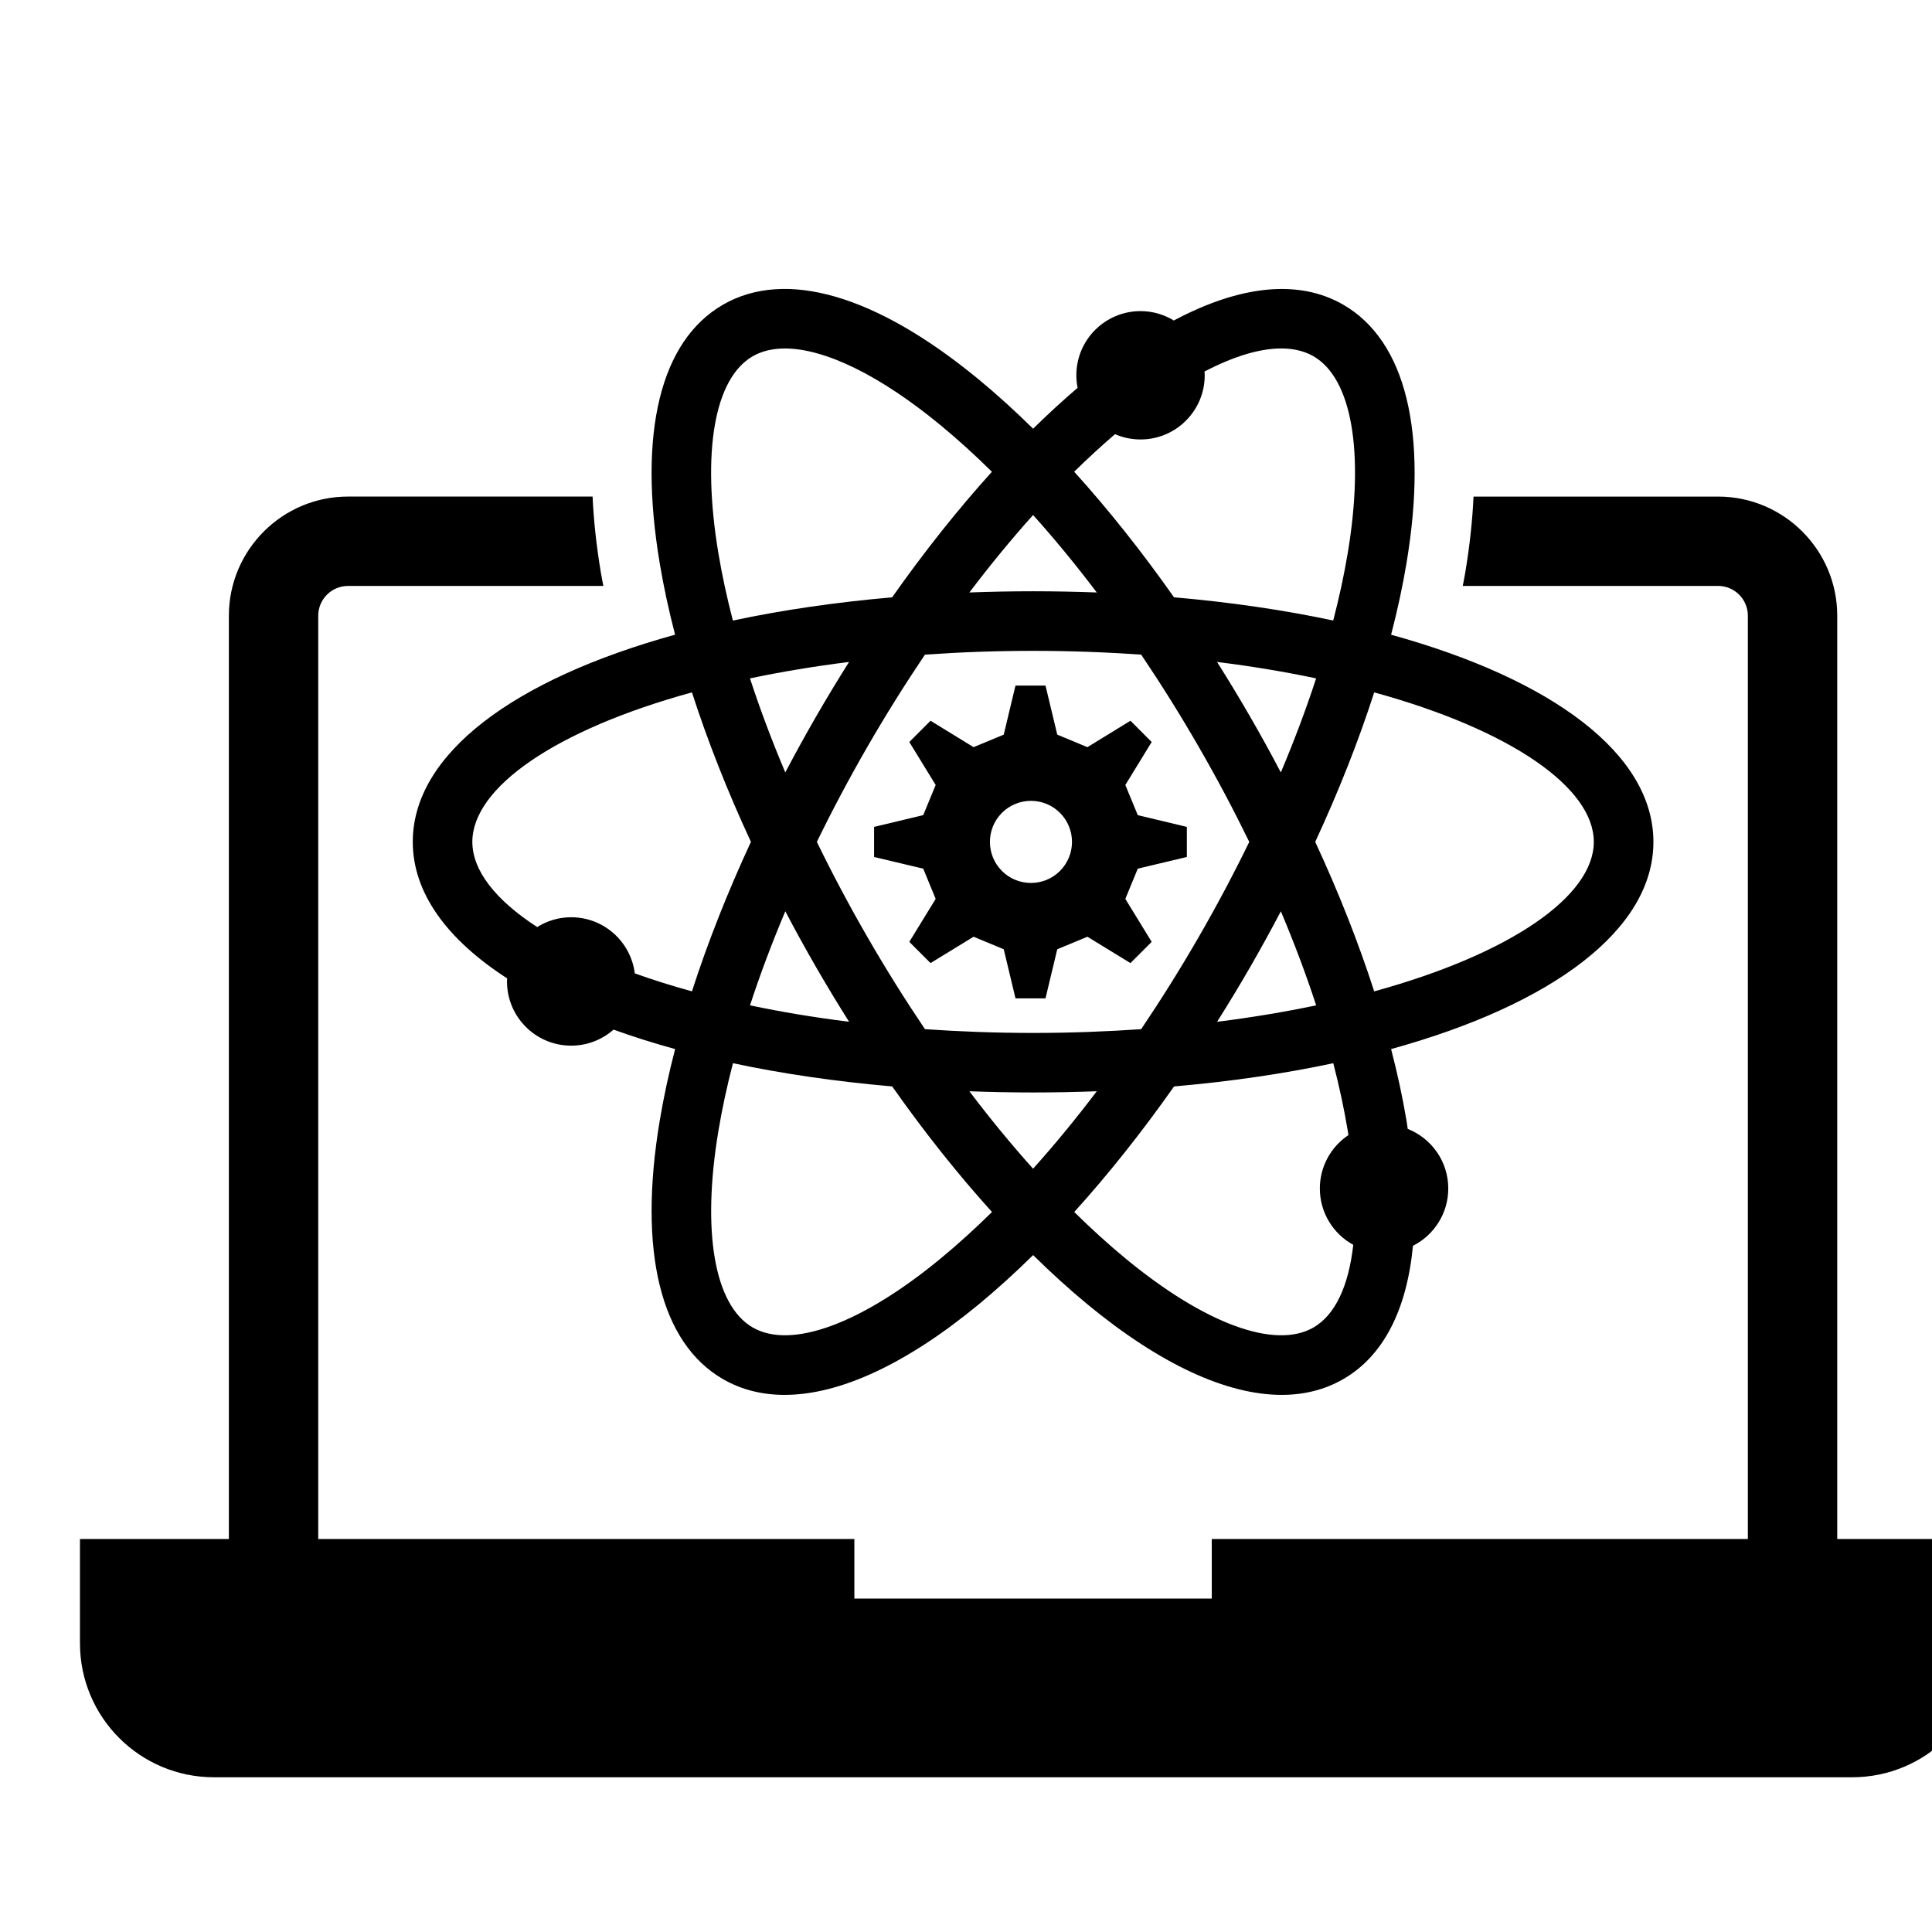
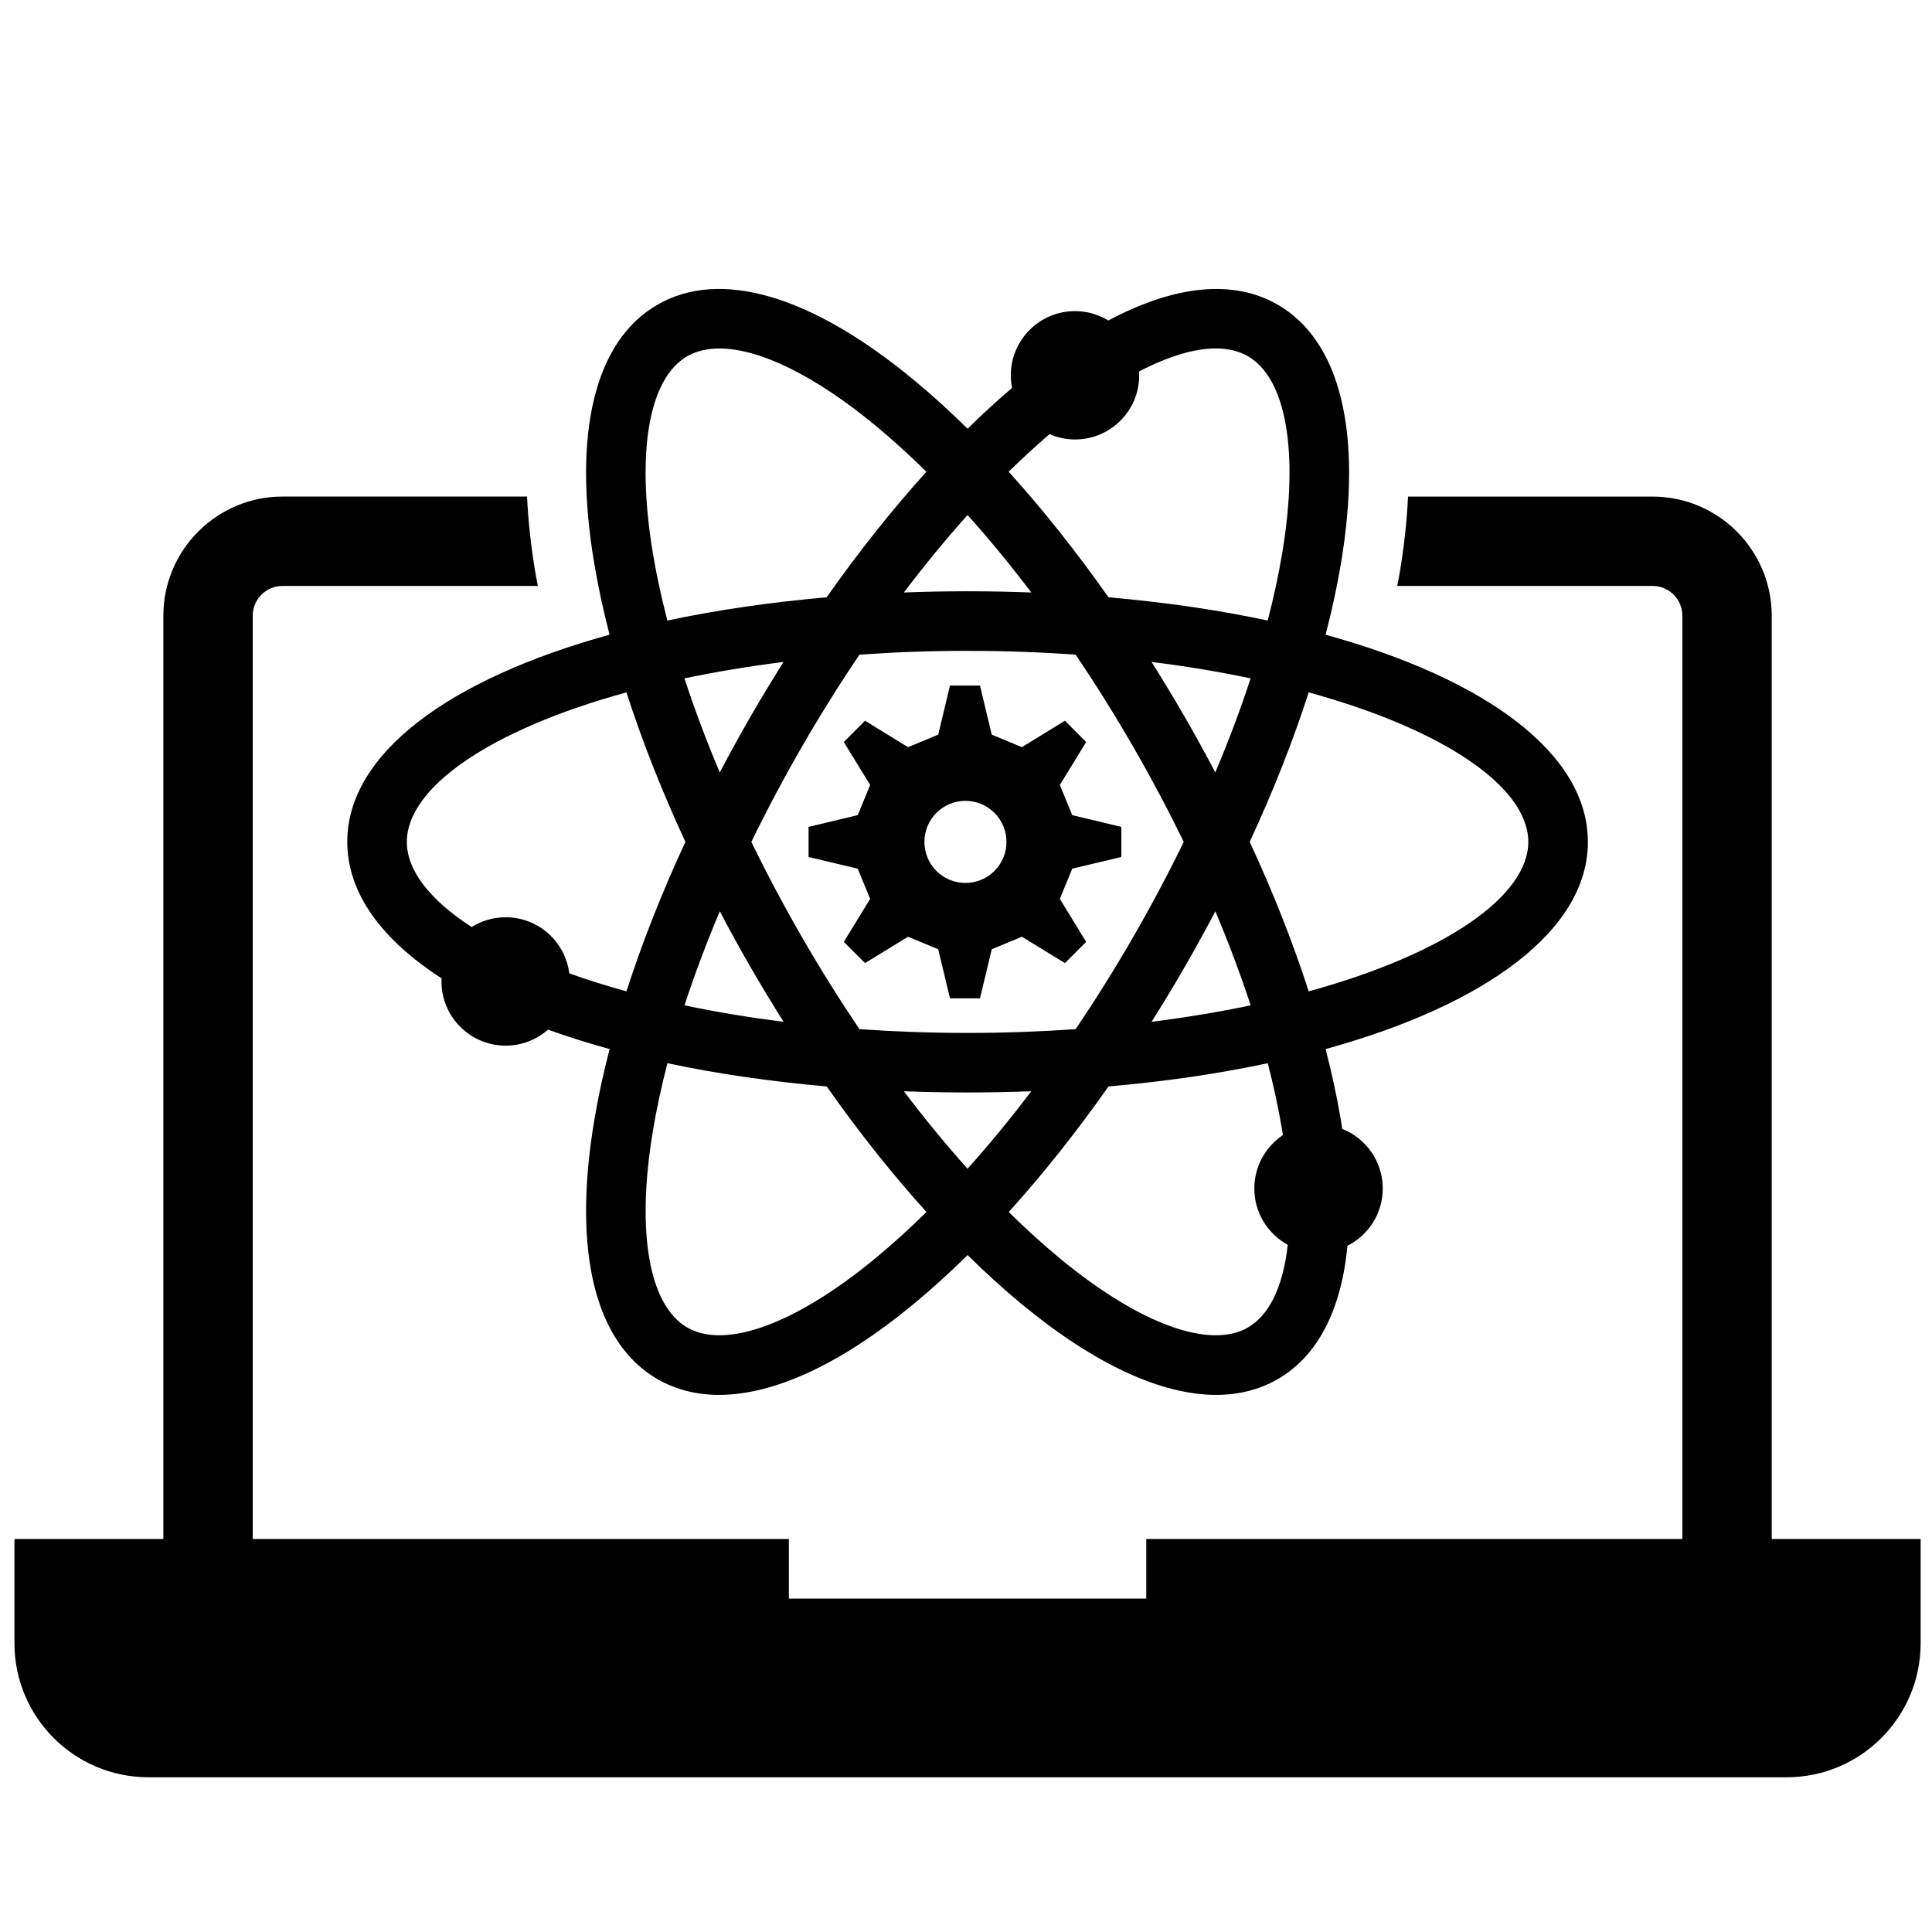
- <svg xmlns="http://www.w3.org/2000/svg" width="752pt" height="752pt" version="1.1" viewBox="145 145 432 432">
-   <path d="m295.95 286.92c-35.945 9.918-58.652 26.621-58.652 46.324 0 11.434 7.668 21.848 21.098 30.523-0.008 0.227-0.031 0.453-0.031 0.688 0 7.93 6.426 14.355 14.355 14.355 3.633 0 6.941-1.359 9.473-3.586 4.328 1.566 8.934 3.019 13.766 4.352-1.422 5.484-2.578 10.82-3.438 15.98-4.887 29.199 0.133 49.73 14.137 57.816 4.086 2.363 8.715 3.527 13.781 3.527 12.285 0 27.184-6.863 43.355-20.195 4.062-3.352 8.145-7.055 12.215-11.062 4.066 4.008 8.148 7.711 12.215 11.062 16.172 13.332 31.066 20.195 43.355 20.195 5.066 0 9.695-1.168 13.781-3.527 8.957-5.168 14.211-15.449 15.582-29.812 4.68-2.363 7.894-7.203 7.894-12.805 0-6.059-3.754-11.223-9.062-13.332-0.094-0.625-0.172-1.23-0.281-1.867-0.863-5.156-2.016-10.496-3.438-15.98 35.945-9.918 58.652-26.621 58.652-46.324 0-19.707-22.707-36.41-58.652-46.324 1.422-5.484 2.578-10.82 3.438-15.98 4.887-29.199-0.133-49.73-14.137-57.816-9.91-5.727-22.988-4.394-37.883 3.531-2.172-1.32-4.719-2.098-7.445-2.098-7.93 0-14.355 6.426-14.355 14.355 0 0.961 0.098 1.898 0.281 2.805-3.316 2.832-6.637 5.871-9.949 9.137-4.066-4.008-8.148-7.711-12.215-11.062-22.844-18.828-43.133-24.75-57.137-16.664-14 8.086-19.023 28.613-14.137 57.816 0.859 5.141 2.012 10.484 3.434 15.969zm-9.008 75.73c-0.891-7.074-6.914-12.551-14.227-12.551-2.793 0-5.394 0.809-7.598 2.191-9.352-6.059-14.5-12.668-14.5-19.047 0-12.09 18.457-25.004 49.105-33.426 3.492 10.836 7.918 22.07 13.188 33.426-5.269 11.359-9.699 22.59-13.188 33.426-4.535-1.246-8.801-2.594-12.781-4.019zm89.055-72.117c8.363 0 16.422 0.305 24.172 0.844 4.418 6.551 8.715 13.402 12.816 20.516 4.106 7.109 7.891 14.254 11.355 21.359-3.461 7.106-7.25 14.246-11.355 21.355s-8.398 13.961-12.816 20.516c-7.746 0.539-15.809 0.844-24.172 0.844s-16.422-0.305-24.172-0.844c-4.418-6.551-8.715-13.402-12.82-20.516-4.106-7.109-7.891-14.25-11.355-21.355 3.461-7.106 7.25-14.246 11.355-21.359 4.106-7.109 8.398-13.961 12.82-20.516 7.75-0.543 15.809-0.844 24.172-0.844zm-14.238-13.055c4.668-6.168 9.43-11.957 14.242-17.32 4.812 5.359 9.574 11.152 14.242 17.32-4.672-0.172-9.418-0.27-14.246-0.27-4.824 0-9.57 0.098-14.238 0.27zm62.762 27.75c-2.402-4.156-4.863-8.227-7.383-12.215 7.828 0.977 15.23 2.211 22.152 3.676-2.238 6.859-4.879 13.891-7.894 21.027-2.184-4.168-4.477-8.336-6.875-12.488zm6.883 43.543c3.012 7.137 5.656 14.168 7.894 21.027-6.922 1.457-14.332 2.695-22.152 3.676 2.516-3.988 4.981-8.055 7.383-12.215 2.391-4.152 4.684-8.32 6.875-12.488zm-41.164 40.238c-4.668 6.168-9.43 11.957-14.242 17.32-4.812-5.359-9.574-11.152-14.242-17.32 4.668 0.176 9.418 0.27 14.242 0.27s9.574-0.094 14.242-0.27zm-62.766-27.754c2.402 4.156 4.863 8.227 7.383 12.215-7.828-0.977-15.23-2.211-22.152-3.676 2.238-6.859 4.879-13.891 7.894-21.027 2.188 4.172 4.481 8.34 6.875 12.488zm0-56.027c-2.394 4.152-4.688 8.32-6.883 12.488-3.012-7.137-5.656-14.168-7.894-21.027 6.922-1.457 14.332-2.695 22.152-3.676-2.508 3.988-4.977 8.059-7.375 12.215zm27.84 121.19c-17.715 14.605-33.414 20.363-42 15.41-8.586-4.953-11.445-21.434-7.656-44.082 0.809-4.836 1.895-9.855 3.234-15.012 10.965 2.34 22.91 4.09 35.605 5.195 7.188 10.219 14.691 19.652 22.316 28.078-3.844 3.781-7.684 7.266-11.5 10.41zm91.035-28.668c0.062 0.359 0.105 0.707 0.16 1.062-3.852 2.578-6.387 6.957-6.387 11.938 0 5.434 3.019 10.16 7.473 12.598-1.027 9.195-4.051 15.684-8.902 18.484-8.582 4.953-24.285-0.801-42-15.41-3.816-3.148-7.656-6.637-11.488-10.414 7.625-8.426 15.121-17.859 22.316-28.078 12.688-1.102 24.641-2.852 35.605-5.195 1.328 5.16 2.414 10.176 3.223 15.016zm55.031-64.504c0 12.09-18.457 25-49.105 33.426-3.492-10.836-7.918-22.07-13.188-33.426 5.269-11.359 9.699-22.59 13.188-33.426 30.648 8.422 49.105 21.336 49.105 33.426zm-107.06-91.164c1.746 0.758 3.676 1.184 5.703 1.184 7.93 0 14.355-6.426 14.355-14.355 0-0.285-0.023-0.559-0.043-0.84 6.488-3.387 12.328-5.156 17.152-5.156 2.75 0 5.176 0.574 7.203 1.742 8.586 4.953 11.445 21.434 7.656 44.082-0.809 4.836-1.895 9.855-3.234 15.012-10.965-2.34-22.91-4.09-35.605-5.195-7.188-10.219-14.691-19.652-22.316-28.078 3.043-2.992 6.09-5.785 9.129-8.395zm-81.012-17.418c2.027-1.168 4.453-1.742 7.203-1.742 8.906 0 21.27 5.996 34.797 17.152 3.816 3.148 7.656 6.637 11.488 10.414-7.625 8.426-15.121 17.859-22.316 28.078-12.688 1.102-24.641 2.852-35.605 5.195-1.34-5.156-2.426-10.176-3.234-15.012-3.781-22.652-0.918-39.133 7.668-44.086zm275.8 264.46v23.309c0 16.551-13.418 29.969-29.969 29.969h-366.29c-16.555 0-29.969-13.414-29.969-29.969v-23.309h33.297v-206.45c0-14.691 11.949-26.641 26.641-26.641h54.684c0.238 5.227 0.832 10.906 1.871 17.105 0.156 0.941 0.363 1.918 0.539 2.875l-57.094 0.004c-3.676 0-6.66 2.988-6.66 6.66v206.45h119.88v13.32h79.918v-13.32l119.87-0.004v-206.45c0-3.672-2.988-6.66-6.66-6.66l-57.09 0.004c0.176-0.957 0.383-1.926 0.539-2.875 1.039-6.199 1.629-11.879 1.871-17.105h54.684c14.691 0 26.641 11.949 26.641 26.641v206.45zm-234.89-143.13-5.894 9.609 4.746 4.746 9.625-5.894c2.832 1.164 3.91 1.613 6.742 2.801l2.629 10.973h6.711l2.629-10.973c2.832-1.184 3.91-1.633 6.742-2.801l9.625 5.894 4.746-4.746-5.891-9.609c1.164-2.848 1.613-3.91 2.781-6.758l10.973-2.613v-6.727l-10.973-2.629c-1.164-2.832-1.613-3.91-2.781-6.742l5.891-9.609c-2.562-2.582-2.18-2.184-4.746-4.758l-9.625 5.91c-2.832-1.184-3.91-1.633-6.742-2.801l-2.629-10.973h-6.711l-2.629 10.973c-2.832 1.164-3.91 1.613-6.742 2.801l-9.625-5.91c-2.562 2.582-2.184 2.184-4.746 4.758l5.894 9.609c-1.164 2.832-1.613 3.91-2.781 6.742l-10.988 2.629v6.727l10.988 2.613c1.164 2.844 1.609 3.91 2.781 6.758zm14.812-19.234c3.582-3.582 9.406-3.582 12.984 0 3.582 3.582 3.582 9.391 0 12.984-3.582 3.582-9.406 3.582-12.984 0-3.574-3.594-3.574-9.402 0-12.984z" />
+ <svg xmlns="http://www.w3.org/2000/svg" width="752pt" height="752pt" version="1.1" viewBox="145 145 432 432" id="svg4">
+   <defs id="defs8" />
+   <path d="m 281.301,286.92 c -35.945,9.918 -58.652,26.621 -58.652,46.324 0,11.434 7.668,21.848 21.098,30.523 -0.008,0.227 -0.031,0.453 -0.031,0.688 0,7.93 6.426,14.355 14.355,14.355 3.633,0 6.941,-1.359 9.473,-3.586 4.328,1.566 8.934,3.019 13.766,4.352 -1.422,5.484 -2.578,10.82 -3.438,15.98 -4.887,29.199 0.133,49.73 14.137,57.816 4.086,2.363 8.715,3.527 13.781,3.527 12.285,0 27.184,-6.863 43.355,-20.195 4.062,-3.352 8.145,-7.055 12.215,-11.062 4.066,4.008 8.148,7.711 12.215,11.062 16.172,13.332 31.066,20.195 43.355,20.195 5.066,0 9.695,-1.168 13.781,-3.527 8.957,-5.168 14.211,-15.449 15.582,-29.812 4.68,-2.363 7.894,-7.203 7.894,-12.805 0,-6.059 -3.754,-11.223 -9.062,-13.332 -0.094,-0.625 -0.172,-1.23 -0.281,-1.867 -0.863,-5.156 -2.016,-10.496 -3.438,-15.98 35.945,-9.918 58.652,-26.621 58.652,-46.324 0,-19.707 -22.707,-36.41 -58.652,-46.324 1.422,-5.484 2.578,-10.82 3.438,-15.98 4.887,-29.199 -0.133,-49.73 -14.137,-57.816 -9.91,-5.727 -22.988,-4.394 -37.883,3.531 -2.172,-1.32 -4.719,-2.098 -7.445,-2.098 -7.93,0 -14.355,6.426 -14.355,14.355 0,0.961 0.098,1.898 0.281,2.805 -3.316,2.832 -6.637,5.871 -9.949,9.137 -4.066,-4.008 -8.148,-7.711 -12.215,-11.062 -22.844,-18.828 -43.133,-24.75 -57.137,-16.664 -14,8.086 -19.023,28.613 -14.137,57.816 0.859,5.141 2.012,10.484 3.434,15.969 z m -9.008,75.73 c -0.891,-7.074 -6.914,-12.551 -14.227,-12.551 -2.793,0 -5.394,0.809 -7.598,2.191 -9.352,-6.059 -14.5,-12.668 -14.5,-19.047 0,-12.09 18.457,-25.004 49.105,-33.426 3.492,10.836 7.918,22.07 13.188,33.426 -5.269,11.359 -9.699,22.59 -13.188,33.426 -4.535,-1.246 -8.801,-2.594 -12.781,-4.019 z m 89.055,-72.117 c 8.363,0 16.422,0.305 24.172,0.844 4.418,6.551 8.715,13.402 12.816,20.516 4.106,7.109 7.891,14.254 11.355,21.359 -3.461,7.106 -7.25,14.246 -11.355,21.355 -4.105,7.109 -8.398,13.961 -12.816,20.516 -7.746,0.539 -15.809,0.844 -24.172,0.844 -8.363,0 -16.422,-0.305 -24.172,-0.844 -4.418,-6.551 -8.715,-13.402 -12.82,-20.516 -4.106,-7.109 -7.891,-14.25 -11.355,-21.355 3.461,-7.106 7.25,-14.246 11.355,-21.359 4.106,-7.109 8.398,-13.961 12.82,-20.516 7.75,-0.543 15.809,-0.844 24.172,-0.844 z m -14.238,-13.055 c 4.668,-6.168 9.43,-11.957 14.242,-17.32 4.812,5.359 9.574,11.152 14.242,17.32 -4.672,-0.172 -9.418,-0.27 -14.246,-0.27 -4.824,0 -9.57,0.098 -14.238,0.27 z m 62.762,27.75 c -2.402,-4.156 -4.863,-8.227 -7.383,-12.215 7.828,0.977 15.23,2.211 22.152,3.676 -2.238,6.859 -4.879,13.891 -7.894,21.027 -2.184,-4.168 -4.477,-8.336 -6.875,-12.488 z m 6.883,43.543 c 3.012,7.137 5.656,14.168 7.894,21.027 -6.922,1.457 -14.332,2.695 -22.152,3.676 2.516,-3.988 4.981,-8.055 7.383,-12.215 2.391,-4.152 4.684,-8.32 6.875,-12.488 z m -41.164,40.238 c -4.668,6.168 -9.43,11.957 -14.242,17.32 -4.812,-5.359 -9.574,-11.152 -14.242,-17.32 4.668,0.176 9.418,0.27 14.242,0.27 4.824,0 9.574,-0.094 14.242,-0.27 z m -62.766,-27.754 c 2.402,4.156 4.863,8.227 7.383,12.215 -7.828,-0.977 -15.23,-2.211 -22.152,-3.676 2.238,-6.859 4.879,-13.891 7.894,-21.027 2.188,4.172 4.481,8.34 6.875,12.488 z m 0,-56.027 c -2.394,4.152 -4.688,8.32 -6.883,12.488 -3.012,-7.137 -5.656,-14.168 -7.894,-21.027 6.922,-1.457 14.332,-2.695 22.152,-3.676 -2.508,3.988 -4.977,8.059 -7.375,12.215 z m 27.84,121.19 c -17.715,14.605 -33.414,20.363 -42,15.41 -8.586,-4.953 -11.445,-21.434 -7.656,-44.082 0.809,-4.836 1.895,-9.855 3.234,-15.012 10.965,2.34 22.91,4.09 35.605,5.195 7.188,10.219 14.691,19.652 22.316,28.078 -3.844,3.781 -7.684,7.266 -11.5,10.41 z m 91.035,-28.668 c 0.062,0.359 0.105,0.707 0.16,1.062 -3.852,2.578 -6.387,6.957 -6.387,11.938 0,5.434 3.019,10.16 7.473,12.598 -1.027,9.195 -4.051,15.684 -8.902,18.484 -8.582,4.953 -24.285,-0.801 -42,-15.41 -3.816,-3.148 -7.656,-6.637 -11.488,-10.414 7.625,-8.426 15.121,-17.859 22.316,-28.078 12.688,-1.102 24.641,-2.852 35.605,-5.195 1.328,5.16 2.414,10.176 3.223,15.016 z m 55.031,-64.504 c 0,12.09 -18.457,25 -49.105,33.426 -3.492,-10.836 -7.918,-22.07 -13.188,-33.426 5.269,-11.359 9.699,-22.59 13.188,-33.426 30.648,8.422 49.105,21.336 49.105,33.426 z m -107.06,-91.164 c 1.746,0.758 3.676,1.184 5.703,1.184 7.93,0 14.355,-6.426 14.355,-14.355 0,-0.285 -0.023,-0.559 -0.043,-0.84 6.488,-3.387 12.328,-5.156 17.152,-5.156 2.75,0 5.176,0.574 7.203,1.742 8.586,4.953 11.445,21.434 7.656,44.082 -0.809,4.836 -1.895,9.855 -3.234,15.012 -10.965,-2.34 -22.91,-4.09 -35.605,-5.195 -7.188,-10.219 -14.691,-19.652 -22.316,-28.078 3.043,-2.992 6.09,-5.785 9.129,-8.395 z m -81.012,-17.418 c 2.027,-1.168 4.453,-1.742 7.203,-1.742 8.906,0 21.27,5.996 34.797,17.152 3.816,3.148 7.656,6.637 11.488,10.414 -7.625,8.426 -15.121,17.859 -22.316,28.078 -12.688,1.102 -24.641,2.852 -35.605,5.195 -1.34,-5.156 -2.426,-10.176 -3.234,-15.012 -3.781,-22.652 -0.918,-39.133 7.668,-44.086 z m 275.8,264.46 v 23.309 c 0,16.551 -13.418,29.969 -29.969,29.969 h -366.29 c -16.555,0 -29.969,-13.414 -29.969,-29.969 v -23.309 h 33.297 v -206.45 c 0,-14.691 11.949,-26.641 26.641,-26.641 h 54.684 c 0.238,5.227 0.832,10.906 1.871,17.105 0.156,0.941 0.363,1.918 0.539,2.875 l -57.094,0.004 c -3.676,0 -6.66,2.988 -6.66,6.66 v 206.45 h 119.88 v 13.32 h 79.918 v -13.32 l 119.87,-0.004 v -206.45 c 0,-3.672 -2.988,-6.66 -6.66,-6.66 l -57.09,0.004 c 0.176,-0.957 0.383,-1.926 0.539,-2.875 1.039,-6.199 1.629,-11.879 1.871,-17.105 h 54.684 c 14.691,0 26.641,11.949 26.641,26.641 v 206.45 z m -234.89,-143.13 -5.894,9.609 4.746,4.746 9.625,-5.894 c 2.832,1.164 3.91,1.613 6.742,2.801 l 2.629,10.973 h 6.711 l 2.629,-10.973 c 2.832,-1.184 3.91,-1.633 6.742,-2.801 l 9.625,5.894 4.746,-4.746 -5.891,-9.609 c 1.164,-2.848 1.613,-3.91 2.781,-6.758 l 10.973,-2.613 v -6.727 l -10.973,-2.629 c -1.164,-2.832 -1.613,-3.91 -2.781,-6.742 l 5.891,-9.609 c -2.562,-2.582 -2.18,-2.184 -4.746,-4.758 l -9.625,5.91 c -2.832,-1.184 -3.91,-1.633 -6.742,-2.801 l -2.629,-10.973 h -6.711 l -2.629,10.973 c -2.832,1.164 -3.91,1.613 -6.742,2.801 l -9.625,-5.91 c -2.562,2.582 -2.184,2.184 -4.746,4.758 l 5.894,9.609 c -1.164,2.832 -1.613,3.91 -2.781,6.742 l -10.988,2.629 v 6.727 l 10.988,2.613 c 1.164,2.844 1.609,3.91 2.781,6.758 z m 14.812,-19.234 c 3.582,-3.582 9.406,-3.582 12.984,0 3.582,3.582 3.582,9.391 0,12.984 -3.582,3.582 -9.406,3.582 -12.984,0 -3.574,-3.594 -3.574,-9.402 0,-12.984 z" id="path2" />
</svg>
